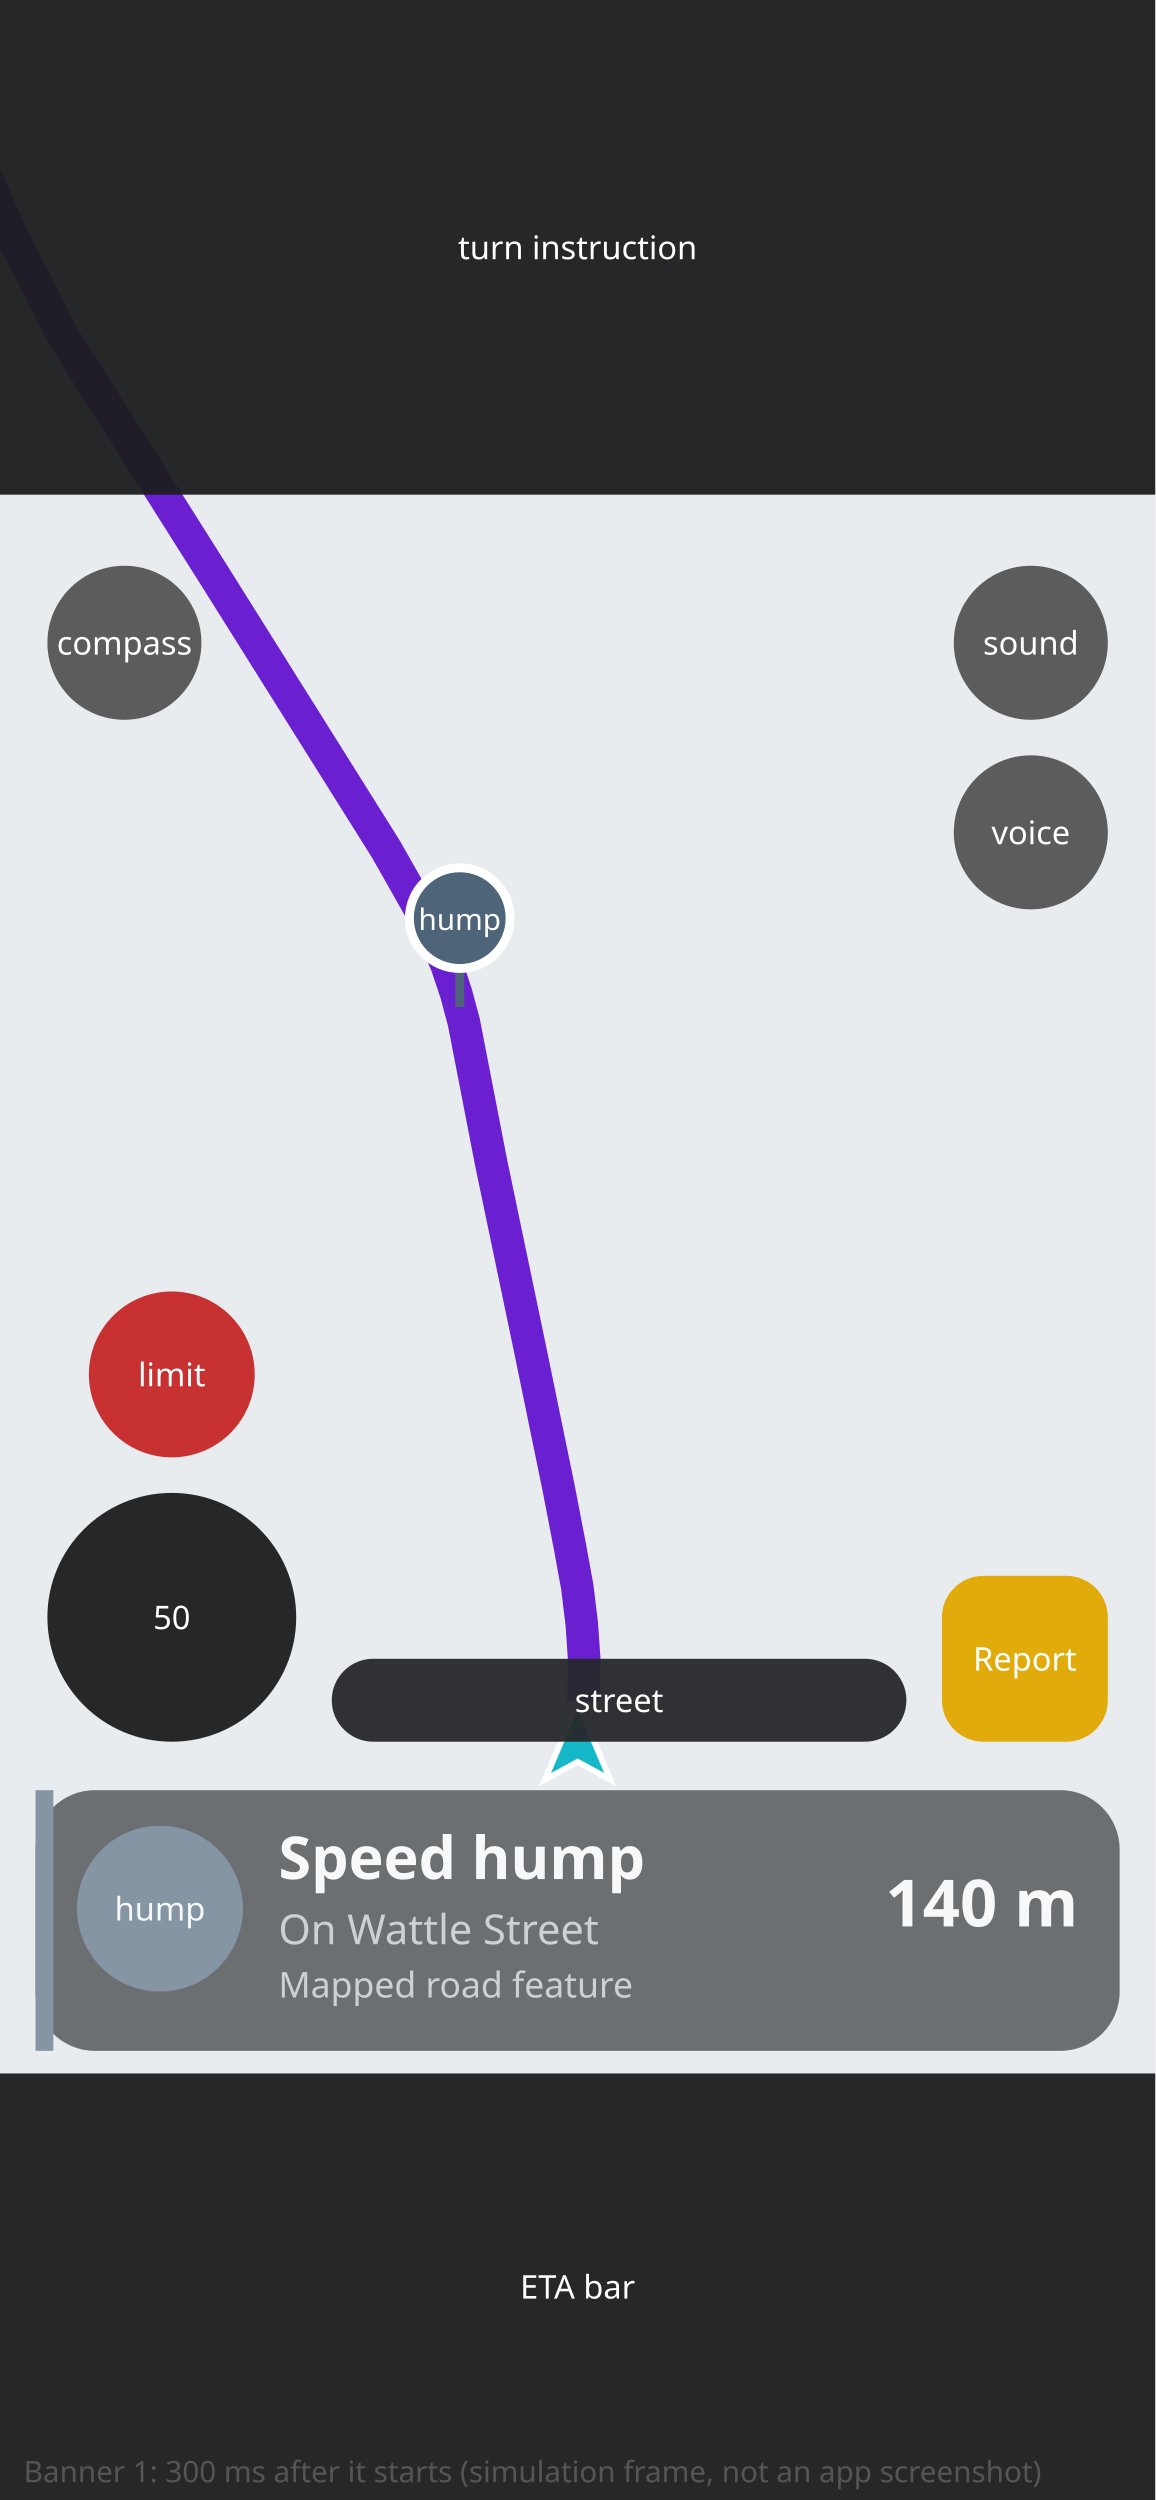
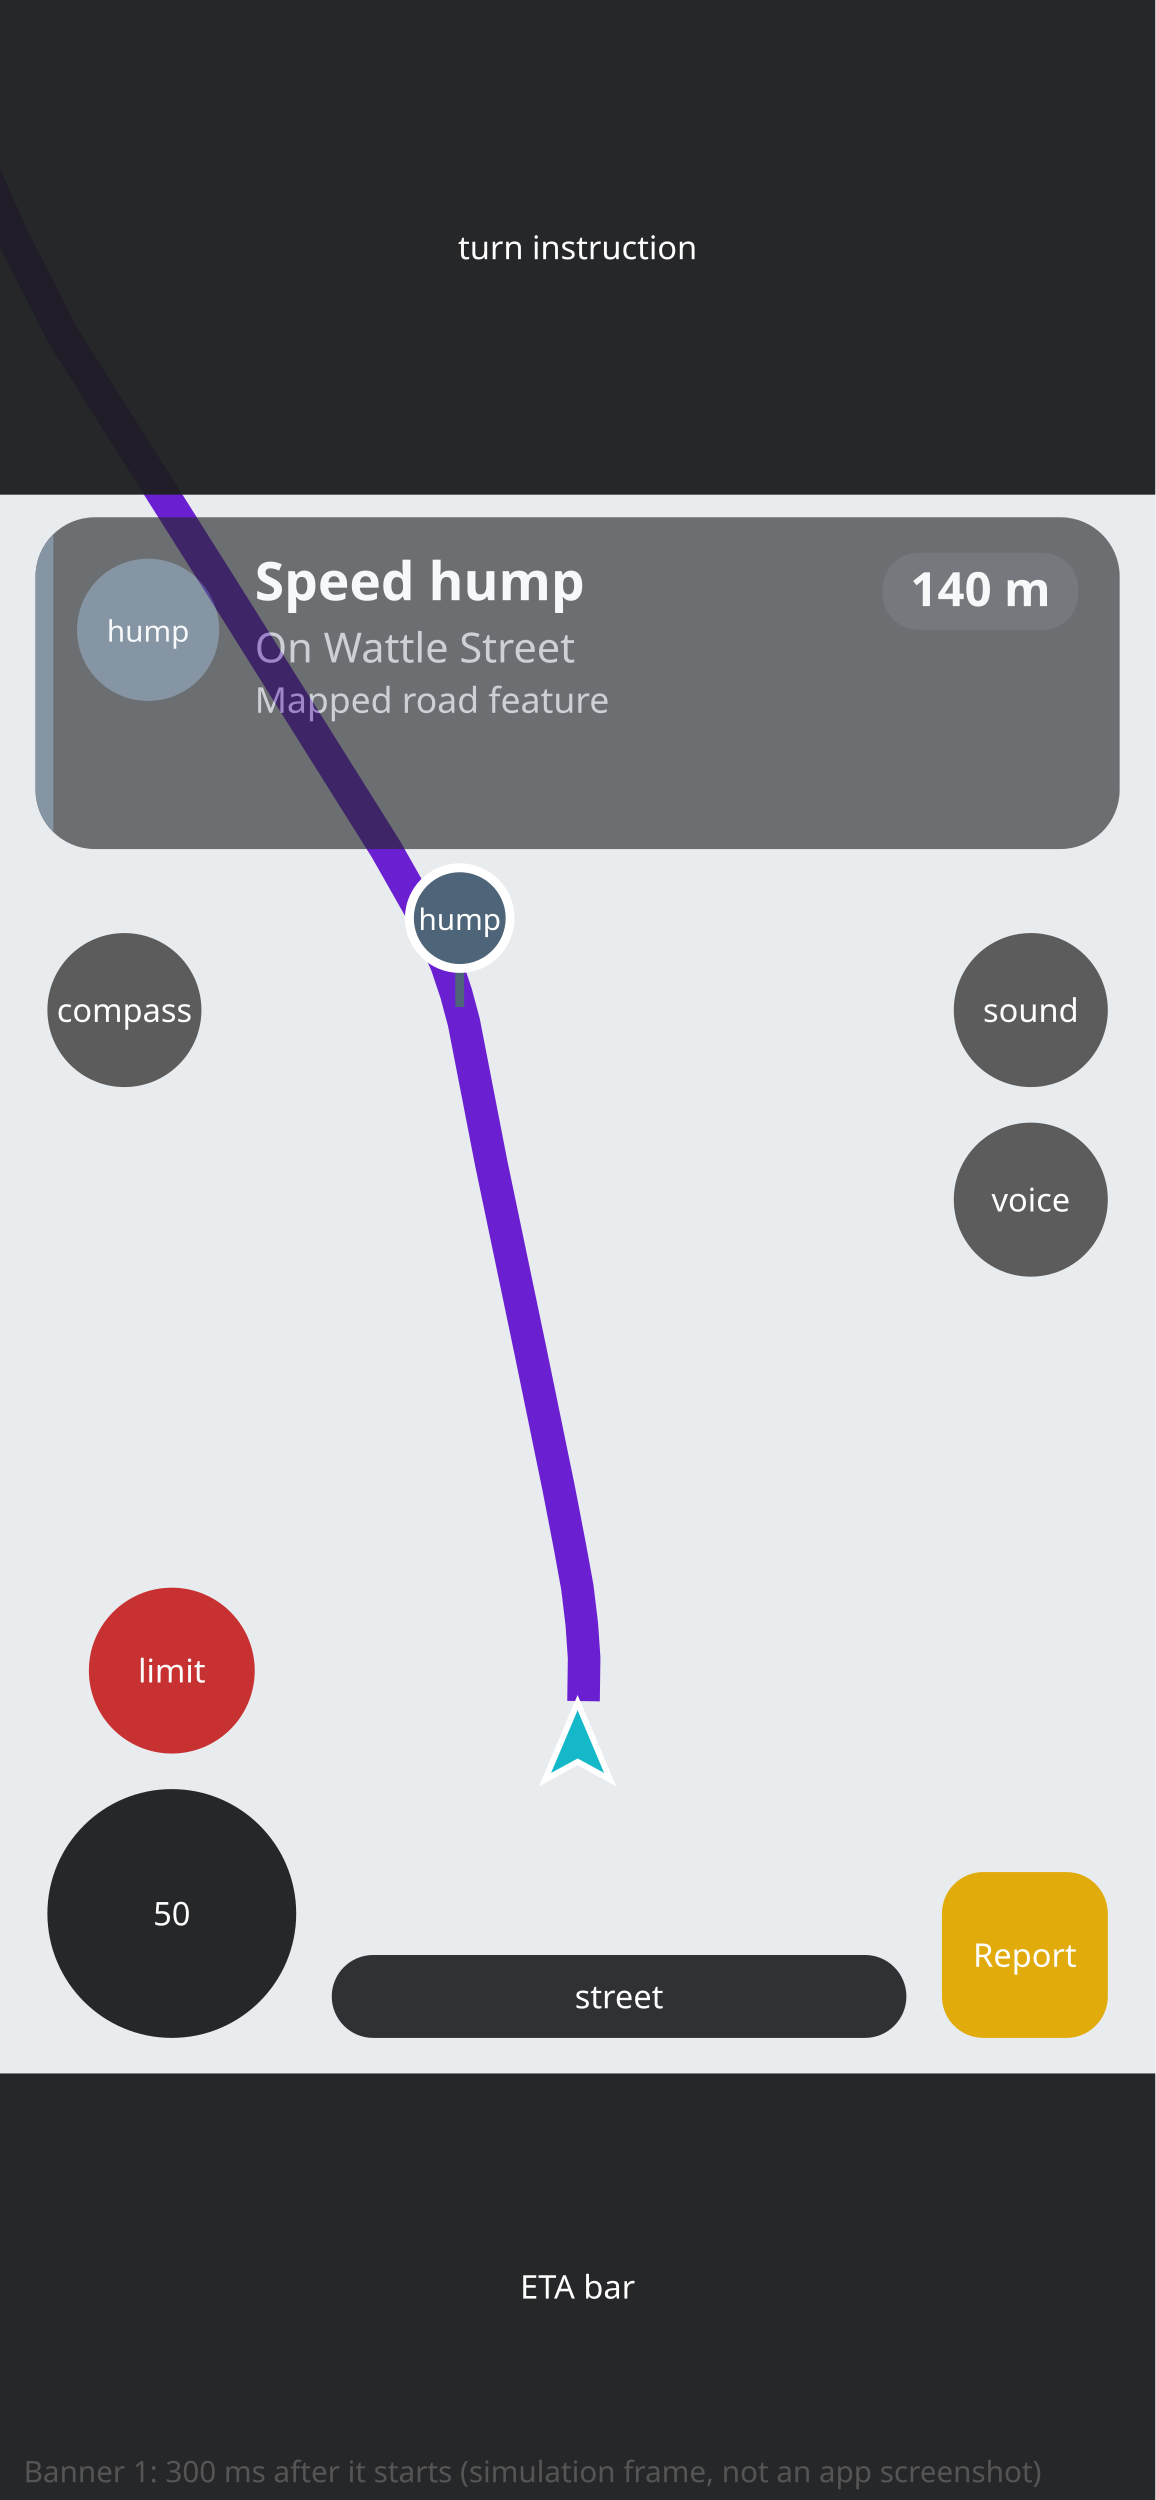
<svg xmlns="http://www.w3.org/2000/svg" width="390" height="844" viewBox="0 0 390 844">
  <rect width="100%" height="100%" fill="#E9ECEF" />
  <polyline points="197.0,574.3 197.2,559.7 196.4,548.2 194.9,535.8 192.4,522.1 188.6,502.4 179.0,455.7 165.8,392.5 156.6,345.1 154.0,335.4 150.8,325.8 145.1,312.8 130.3,286.7 72.9,195.2 23.3,116.6 21.3,113.5 13.3,97.6 4.2,79.9 2.2,75.4 -21.5,21.8 -147.8,-263.7 -156.4,-284.3 -164.0,-303.5 -168.2,-320.6 -170.2,-340.3 -171.0,-355.3 -168.7,-394.8 -172.0,-415.7 -171.2,-431.0 -169.9,-451.5 -171.1,-463.7 -173.0,-477.2 -175.1,-480.8 -175.7,-484.8 -175.0,-488.9 -173.0,-492.4 -169.6,-495.0 -165.7,-496.3 -167.5,-504.6 -171.9,-526.7 -196.8,-709.5 -203.7,-764.6 -210.0,-814.5 -212.0,-828.9 -212.3,-844.8 -212.4,-859.5 -212.2,-864.1 -210.4,-913.2 -208.9,-966.4 -208.5,-981.0 -208.2,-992.5 -207.8,-1012.5 -207.6,-1017.8 -207.7,-1020.0 -207.3,-1063.5 -206.0,-1115.1 -205.4,-1139.7 -213.4,-1162.4 -213.0,-1178.6 -212.2,-1209.4 -210.4,-1239.1 -209.6,-1256.5 -202.1,-1280.4 -201.5,-1296.7 -200.3,-1354.0 -199.1,-1417.5 -198.9,-1432.9 -197.7,-1483.5 -197.5,-1491.8 -195.3,-1585.9 -193.6,-1660.8 -191.8,-1729.7 -190.6,-1786.2 -190.3,-1812.3 -190.3,-1824.3 -188.6,-1879.1 -188.2,-1900.5 -191.8,-1900.1 -195.1,-1900.7 -198.2,-1902.5 -200.8,-1905.2 -202.2,-1908.4 -202.4,-1912.0 -330.8,-1919.5 -400.5,-1922.7 -435.0,-1924.6 -462.7,-1926.0 -491.6,-1927.5 -518.7,-1924.2 -534.8,-1925.3 -550.9,-1928.6 -563.9,-1933.6 -569.3,-1937.3 -576.1,-1943.6 -582.7,-1950.9 -586.2,-1955.6 -593.3,-1967.4 -606.3,-1990.5 -595.5,-1997.2 -578.3,-2009.5 -557.7,-2027.9 -532.9,-2054.3 -520.3,-2071.0 -429.8,-2193.7 -400.5,-2237.6 -342.7,-2318.6 -336.1,-2328.2 -334.0,-2345.7 -333.5,-2355.2 -334.9,-2365.4 -337.6,-2375.5 -342.5,-2385.6 -350.4,-2397.3 -365.3,-2412.4 -371.0,-2426.8 -425.1,-2474.3 -478.4,-2522.0 -508.6,-2548.9 -534.7,-2572.8 -570.2,-2604.0 -605.7,-2636.6 -617.4,-2647.2 -662.9,-2689.4 -675.9,-2708.8 -819.8,-2829.1 -856.5,-2860.4 -931.1,-2922.3 -1002.7,-2977.9 -1006.3,-2980.5 -1021.6,-2992.2 -1046.1,-2994.3 -1079.6,-3019.6 -1110.2,-3044.8 -1212.2,-3129.7 -1283.1,-3189.2 -1347.3,-3242.3 -1356.2,-3249.9 -1376.8,-3267.2 -1416.1,-3300.3 -1527.9,-3392.6 -1541.1,-3403.7 -1556.5,-3416.5 -1583.0,-3439.7 -1618.8,-3471.3 -1649.5,-3500.3 -1653.4,-3503.8 -1664.2,-3514.0 -1719.0,-3567.3 -1795.2,-3641.7 -1860.5,-3705.8 -1904.9,-3748.8 -1964.5,-3806.4 -1987.0,-3826.8 -2000.7,-3839.0 -2021.2,-3854.8 -2037.2,-3866.2 -2051.3,-3874.5 -2056.1,-3877.3 -2057.6,-3878.1 -2086.4,-3891.2 -2114.6,-3902.0 -2137.2,-3910.2 -2162.0,-3917.8 -2193.3,-3926.9 -2284.1,-3954.1 -2321.7,-3965.2 -2362.1,-3978.4 -2378.2,-3983.7 -2395.3,-3989.9 -2407.7,-3995.2 -2416.2,-3999.1 -2423.8,-4002.9 -2436.0,-4009.8 -2453.3,-4020.8 -2464.5,-4029.2 -2476.9,-4047.7 -2496.3,-4065.9 -2520.1,-4087.6 -2543.3,-4108.9 -2565.0,-4129.8 -2644.8,-4212.1 -2690.7,-4261.0 -2695.9,-4266.7 -2714.5,-4285.7 -2742.6,-4313.8 -2757.6,-4327.8 -2767.9,-4336.9 -2788.3,-4354.4 -2806.2,-4368.9 -2830.2,-4376.9 -2863.8,-4398.0 -2915.2,-4429.8 -2982.7,-4473.8 -3010.9,-4495.6 -3082.1,-4556.8 -3200.9,-4644.7 -3248.1,-4678.9 -3232.3,-4689.4 -2775.0,-4984.6 -2762.3,-4992.9 -2748.2,-5001.9 -2731.9,-5012.3 -2723.7,-5015.5 -2711.8,-5018.2 -2704.4,-5019.4 -2708.1,-5004.4 -2709.2,-4990.4 -2708.0,-4968.2" fill="none" stroke="#6A1FD1" stroke-width="11" stroke-linejoin="round" />
  <line x1="155.211" y1="339.961" x2="155.211" y2="325.961" stroke="#4E6478" stroke-width="3" />
  <circle cx="155.211" cy="309.961" r="17" fill="#4E6478" stroke="#fff" stroke-width="3" />
  <text x="155.211" y="313.961" font-size="10" text-anchor="middle" fill="#FFFFFF" font-family="sans-serif">hump</text>
  <line x1="-198.418" y1="-1453.216" x2="-198.418" y2="-1467.216" stroke="#FF8A00" stroke-width="3" />
  <circle cx="-198.418" cy="-1483.216" r="17" fill="#FF8A00" stroke="#fff" stroke-width="3" />
  <text x="-198.418" y="-1479.216" font-size="10" text-anchor="middle" fill="#1F2125" font-family="sans-serif">road</text>
  <polygon points="195,574.8 184,600.8 195,594.8 206,600.8" fill="#14B8C8" stroke="#fff" stroke-width="2" />
  <rect x="0" y="0" width="390" height="167" rx="0" fill="#1C1D20" opacity="0.95" />
  <text x="195" y="87.5" font-size="11" text-anchor="middle" fill="#fff" font-family="sans-serif">turn instruction</text>
  <rect x="0" y="700" width="390" height="144" rx="0" fill="#1C1D20" opacity="0.95" />
  <text x="195" y="776" font-size="11" text-anchor="middle" fill="#fff" font-family="sans-serif">ETA bar</text>
-   <rect x="16" y="191" width="52" height="52" rx="26" fill="#555" opacity="0.95" />
-   <text x="42" y="221" font-size="11" text-anchor="middle" fill="#fff" font-family="sans-serif">compass</text>
-   <rect x="322" y="191" width="52" height="52" rx="26" fill="#555" opacity="0.95" />
-   <text x="348" y="221" font-size="11" text-anchor="middle" fill="#fff" font-family="sans-serif">sound</text>
-   <rect x="322" y="255" width="52" height="52" rx="26" fill="#555" opacity="0.95" />
-   <text x="348" y="285" font-size="11" text-anchor="middle" fill="#fff" font-family="sans-serif">voice</text>
-   <rect x="30" y="436" width="56" height="56" rx="28" fill="#C62828" opacity="0.95" />
-   <text x="58" y="468" font-size="11" text-anchor="middle" fill="#fff" font-family="sans-serif">limit</text>
-   <rect x="16" y="504" width="84" height="84" rx="42" fill="#1C1D20" opacity="0.95" />
-   <text x="58" y="550" font-size="11" text-anchor="middle" fill="#fff" font-family="sans-serif">50</text>
-   <rect x="318" y="532" width="56" height="56" rx="14" fill="#E0A800" opacity="0.95" />
-   <text x="346" y="564" font-size="11" text-anchor="middle" fill="#fff" font-family="sans-serif">Report</text>
-   <rect x="112" y="560" width="194" height="28" rx="14" fill="#26282C" opacity="0.95" />
-   <text x="209" y="578" font-size="11" text-anchor="middle" fill="#fff" font-family="sans-serif">street</text>
+   <rect x="16" y="315" width="52" height="52" rx="26" fill="#555" opacity="0.95" />
+   <text x="42" y="345" font-size="11" text-anchor="middle" fill="#fff" font-family="sans-serif">compass</text>
+   <rect x="322" y="315" width="52" height="52" rx="26" fill="#555" opacity="0.95" />
+   <text x="348" y="345" font-size="11" text-anchor="middle" fill="#fff" font-family="sans-serif">sound</text>
+   <rect x="322" y="379" width="52" height="52" rx="26" fill="#555" opacity="0.95" />
+   <text x="348" y="409" font-size="11" text-anchor="middle" fill="#fff" font-family="sans-serif">voice</text>
+   <rect x="30" y="536" width="56" height="56" rx="28" fill="#C62828" opacity="0.95" />
+   <text x="58" y="568" font-size="11" text-anchor="middle" fill="#fff" font-family="sans-serif">limit</text>
+   <rect x="16" y="604" width="84" height="84" rx="42" fill="#1C1D20" opacity="0.95" />
+   <text x="58" y="650" font-size="11" text-anchor="middle" fill="#fff" font-family="sans-serif">50</text>
+   <rect x="318" y="632" width="56" height="56" rx="14" fill="#E0A800" opacity="0.95" />
+   <text x="346" y="664" font-size="11" text-anchor="middle" fill="#fff" font-family="sans-serif">Report</text>
+   <rect x="112" y="660" width="194" height="28" rx="14" fill="#26282C" opacity="0.95" />
+   <text x="209" y="678" font-size="11" text-anchor="middle" fill="#fff" font-family="sans-serif">street</text>
  <g opacity="0.64">
-     <rect x="12" y="604.364" width="366" height="88" rx="20" fill="#26282C" />
-     <rect x="12" y="604.364" width="6" height="88" fill="#4E6478" />
-     <circle cx="54" cy="644.364" r="28" fill="#4E6478" />
-     <text x="54" y="648.364" font-size="11" text-anchor="middle" fill="#FFFFFF" font-family="sans-serif">hump</text>
-     <text x="94" y="634.364" font-size="20" font-weight="700" fill="#fff" font-family="sans-serif">Speed hump</text>
-     <text x="94" y="656.364" font-size="14" fill="#BDC1C6" font-family="sans-serif">On Wattle Street</text>
-     <text x="94" y="674.364" font-size="12" fill="#BDC1C6" font-family="sans-serif">Mapped road feature</text>
-     <text x="364" y="650.364" font-size="22" font-weight="700" text-anchor="end" fill="#fff" font-family="sans-serif">140 m</text>
+     <clipPath id="card">
+       <rect x="12" y="174.636" width="366" height="112" rx="20" />
+     </clipPath>
+     <rect x="12" y="174.636" width="366" height="112" rx="20" fill="#26282C" />
+     <rect x="12" y="174.636" width="6" height="112" fill="#4E6478" clip-path="url(#card)" />
+     <circle cx="50" cy="212.636" r="24" fill="#4E6478" />
+     <text x="50" y="216.636" font-size="10" text-anchor="middle" fill="#FFFFFF" font-family="sans-serif">hump</text>
+     <text x="86" y="202.636" font-size="18" font-weight="700" fill="#fff" font-family="sans-serif">Speed hump</text>
+     <rect x="298" y="186.636" width="66" height="26" rx="12" fill="#33363B" />
+     <text x="331" y="204.636" font-size="16" font-weight="700" text-anchor="middle" fill="#fff" font-family="sans-serif">140 m</text>
+     <text x="86" y="223.636" font-size="14" fill="#BDC1C6" font-family="sans-serif">On Wattle Street</text>
+     <text x="86" y="240.636" font-size="12" fill="#BDC1C6" font-family="sans-serif">Mapped road feature</text>
  </g>
  <text x="8" y="838" font-size="10" fill="#555" font-family="sans-serif">Banner 1: 300 ms after it starts (simulation frame, not an app screenshot)</text>
</svg>
